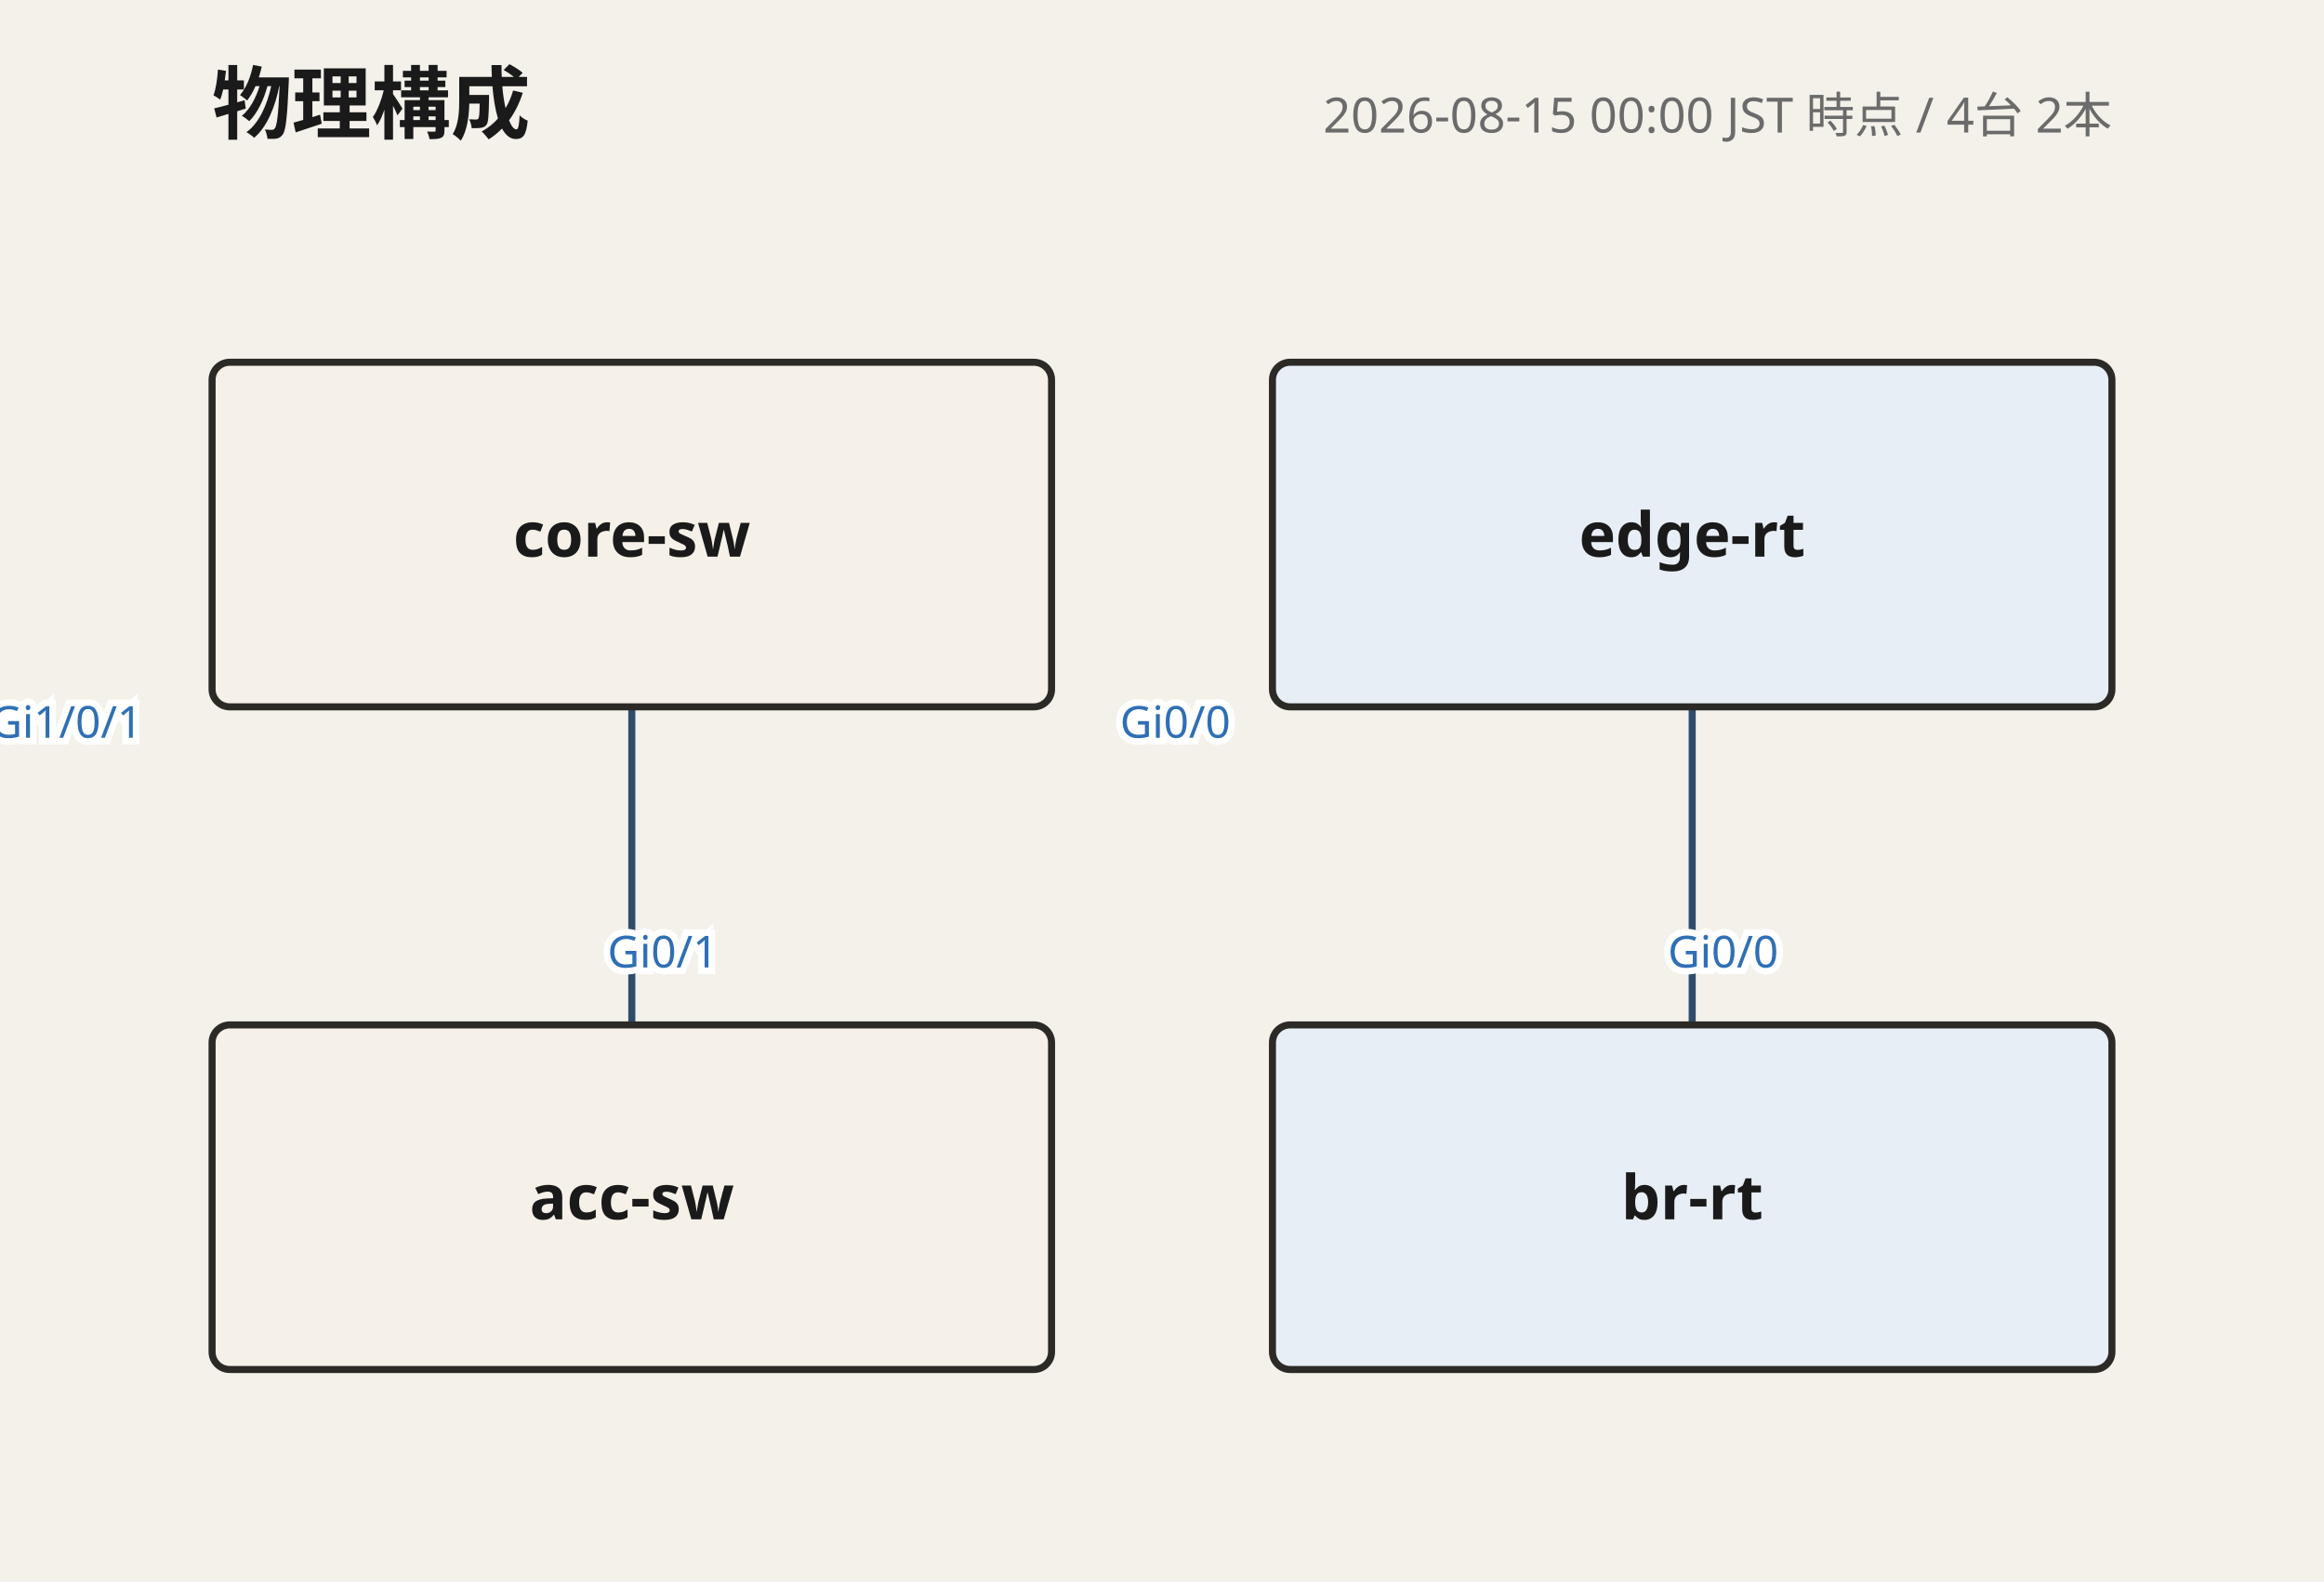
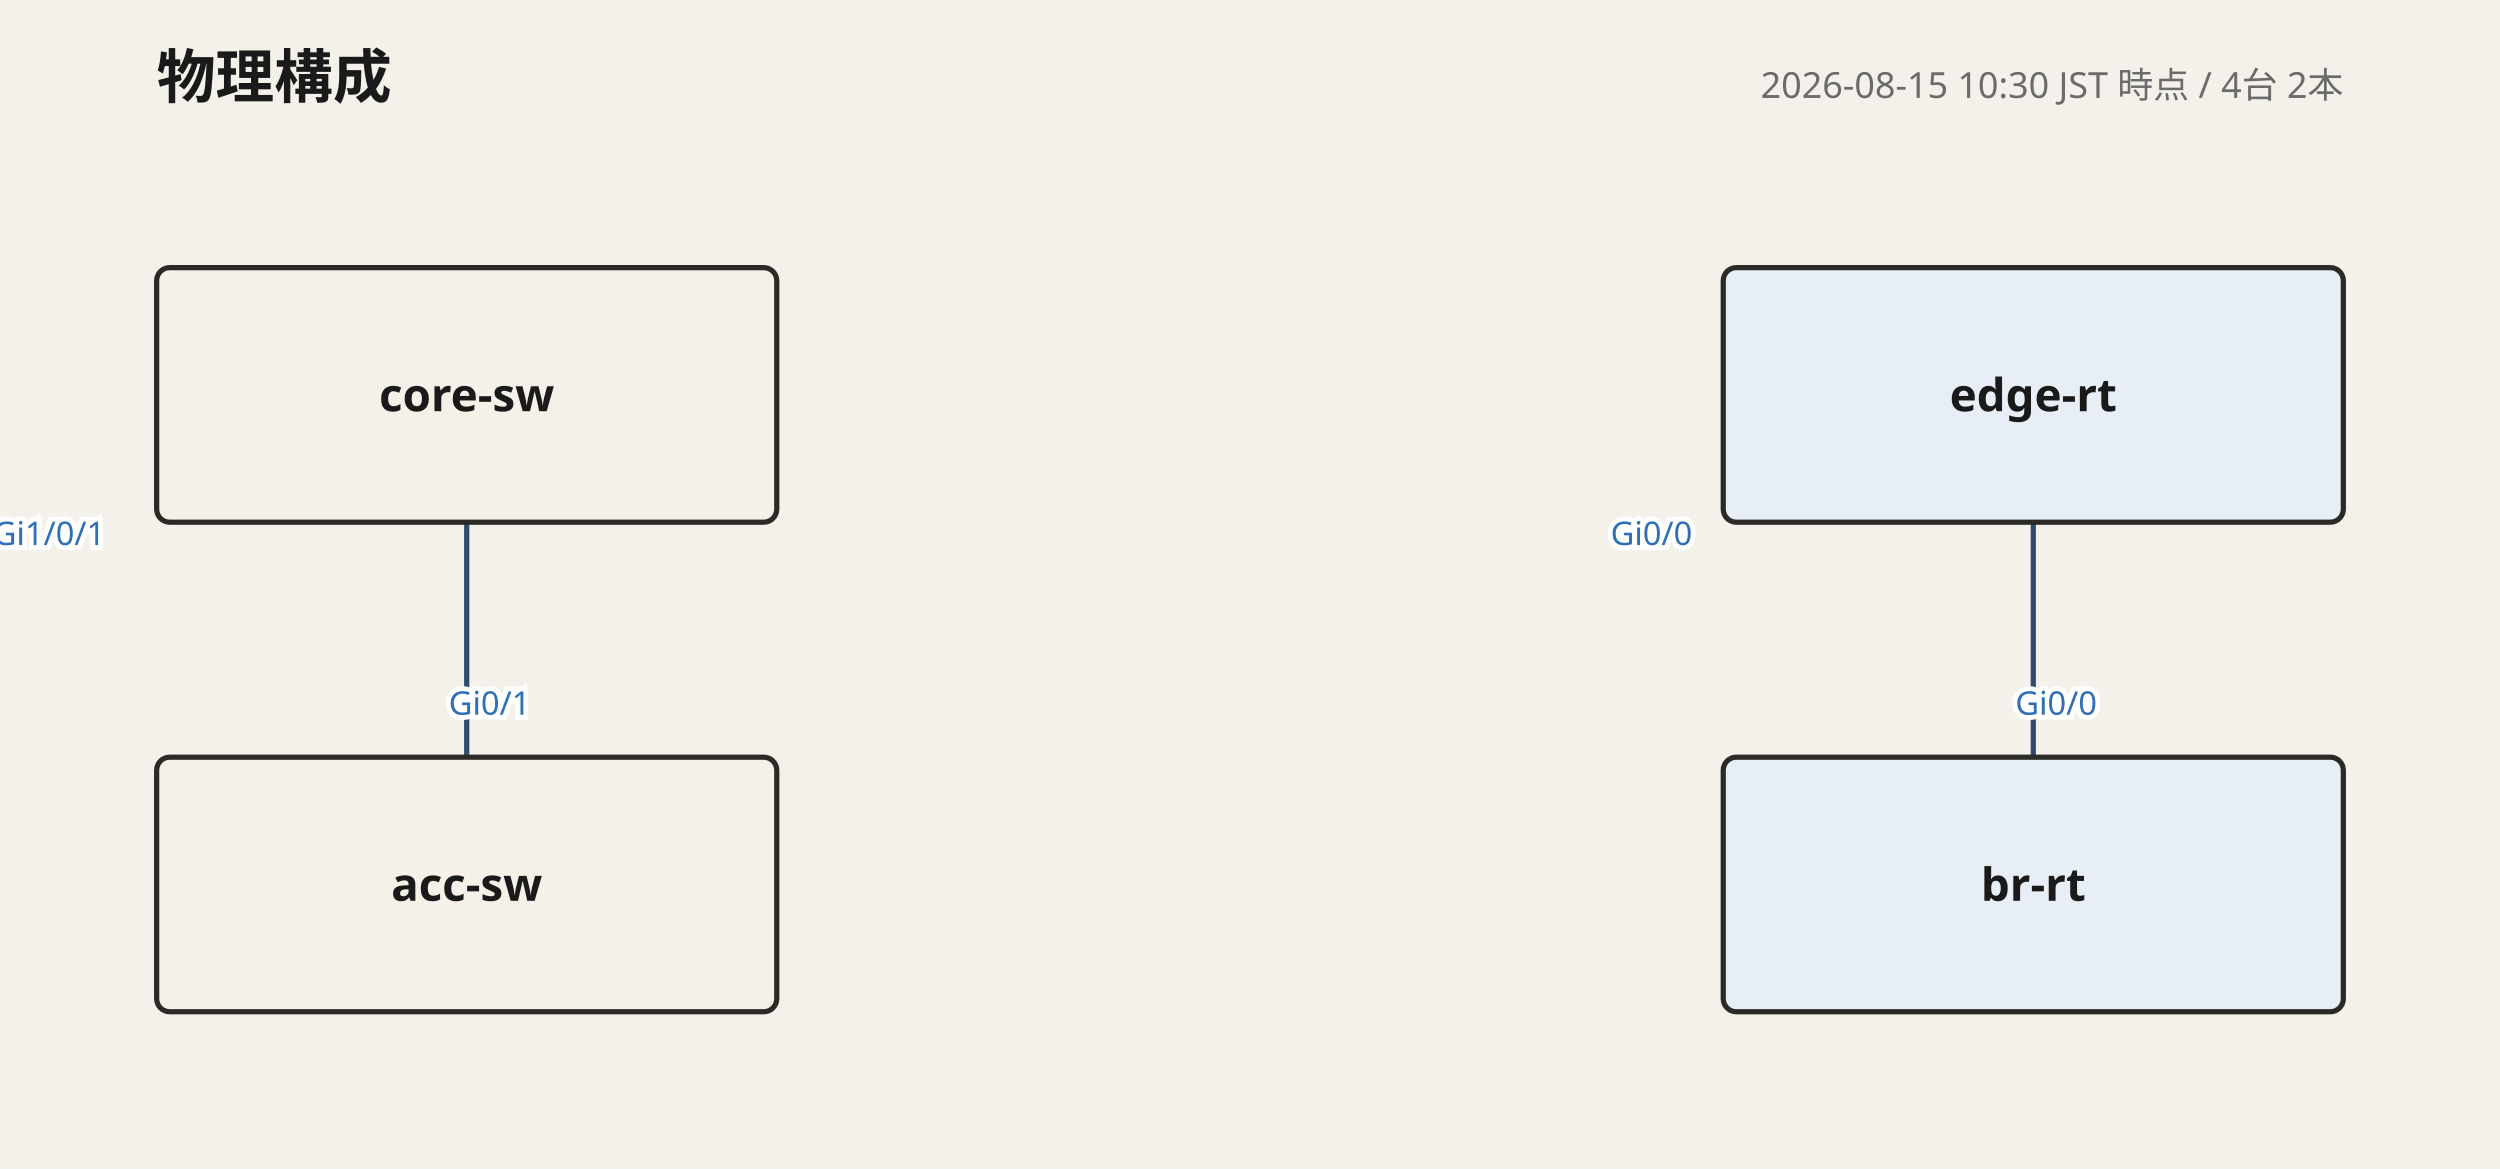
- <svg xmlns="http://www.w3.org/2000/svg" width="526" height="358" viewBox="0 0 526 358" font-family="'Yu Gothic', 'Hiragino Kaku Gothic ProN', Meiryo, 'Noto Sans JP', sans-serif">
+ <svg xmlns="http://www.w3.org/2000/svg" width="766" height="358" viewBox="0 0 766 358" font-family="'Yu Gothic', 'Hiragino Kaku Gothic ProN', Meiryo, 'Noto Sans JP', sans-serif">
  <rect width="100%" height="100%" fill="#f4f1ea" />
  <text x="48" y="30" font-size="18" font-weight="700" fill="#1a1a1a">物理構成</text>
-   <text x="478" y="30" font-size="11" fill="#6b6b6b" text-anchor="end">2026-08-15 00:00 JST 時点 / 4台 2本</text>
+   <text x="718" y="30" font-size="11" fill="#6b6b6b" text-anchor="end">2026-08-15 10:30 JST 時点 / 4台 2本</text>
  <polyline points="143,160 143,204 143,204 143,232" fill="none" stroke="#2f4d6a" stroke-width="1.6" />
  <text class="port-label" x="15.0" y="167.0" font-size="10" fill="#2f6fb5" text-anchor="middle" paint-order="stroke" stroke="#ffffff" stroke-width="3">Gi1/0/1</text>
  <text class="port-label" x="150.0" y="219.0" font-size="10" fill="#2f6fb5" text-anchor="middle" paint-order="stroke" stroke="#ffffff" stroke-width="3">Gi0/1</text>
-   <polyline points="383,160 383,204 383,204 383,232" fill="none" stroke="#2f4d6a" stroke-width="1.6" />
-   <text class="port-label" x="266.0" y="167.0" font-size="10" fill="#2f6fb5" text-anchor="middle" paint-order="stroke" stroke="#ffffff" stroke-width="3">Gi0/0</text>
-   <text class="port-label" x="390.0" y="219.0" font-size="10" fill="#2f6fb5" text-anchor="middle" paint-order="stroke" stroke="#ffffff" stroke-width="3">Gi0/0</text>
+   <polyline points="623,160 623,204 623,204 623,232" fill="none" stroke="#2f4d6a" stroke-width="1.6" />
+   <text class="port-label" x="506.0" y="167.0" font-size="10" fill="#2f6fb5" text-anchor="middle" paint-order="stroke" stroke="#ffffff" stroke-width="3">Gi0/0</text>
+   <text class="port-label" x="630.0" y="219.0" font-size="10" fill="#2f6fb5" text-anchor="middle" paint-order="stroke" stroke="#ffffff" stroke-width="3">Gi0/0</text>
  <g>
    <rect x="48" y="82" width="190" height="78" rx="4" fill="#f6f1e8" stroke="#2c2a26" stroke-width="1.6" />
    <text x="143" y="126" font-size="14" font-weight="700" fill="#1a1a1a" text-anchor="middle">core-sw</text>
  </g>
  <g>
    <rect x="48" y="232" width="190" height="78" rx="4" fill="#f6f1e8" stroke="#2c2a26" stroke-width="1.6" />
    <text x="143" y="276" font-size="14" font-weight="700" fill="#1a1a1a" text-anchor="middle">acc-sw</text>
  </g>
  <g>
-     <rect x="288" y="82" width="190" height="78" rx="4" fill="#e7eef6" stroke="#2c2a26" stroke-width="1.6" />
-     <text x="383" y="126" font-size="14" font-weight="700" fill="#1a1a1a" text-anchor="middle">edge-rt</text>
+     <rect x="528" y="82" width="190" height="78" rx="4" fill="#e7eef6" stroke="#2c2a26" stroke-width="1.6" />
+     <text x="623" y="126" font-size="14" font-weight="700" fill="#1a1a1a" text-anchor="middle">edge-rt</text>
  </g>
  <g>
-     <rect x="288" y="232" width="190" height="78" rx="4" fill="#e7eef6" stroke="#2c2a26" stroke-width="1.6" />
-     <text x="383" y="276" font-size="14" font-weight="700" fill="#1a1a1a" text-anchor="middle">br-rt</text>
+     <rect x="528" y="232" width="190" height="78" rx="4" fill="#e7eef6" stroke="#2c2a26" stroke-width="1.6" />
+     <text x="623" y="276" font-size="14" font-weight="700" fill="#1a1a1a" text-anchor="middle">br-rt</text>
  </g>
</svg>
